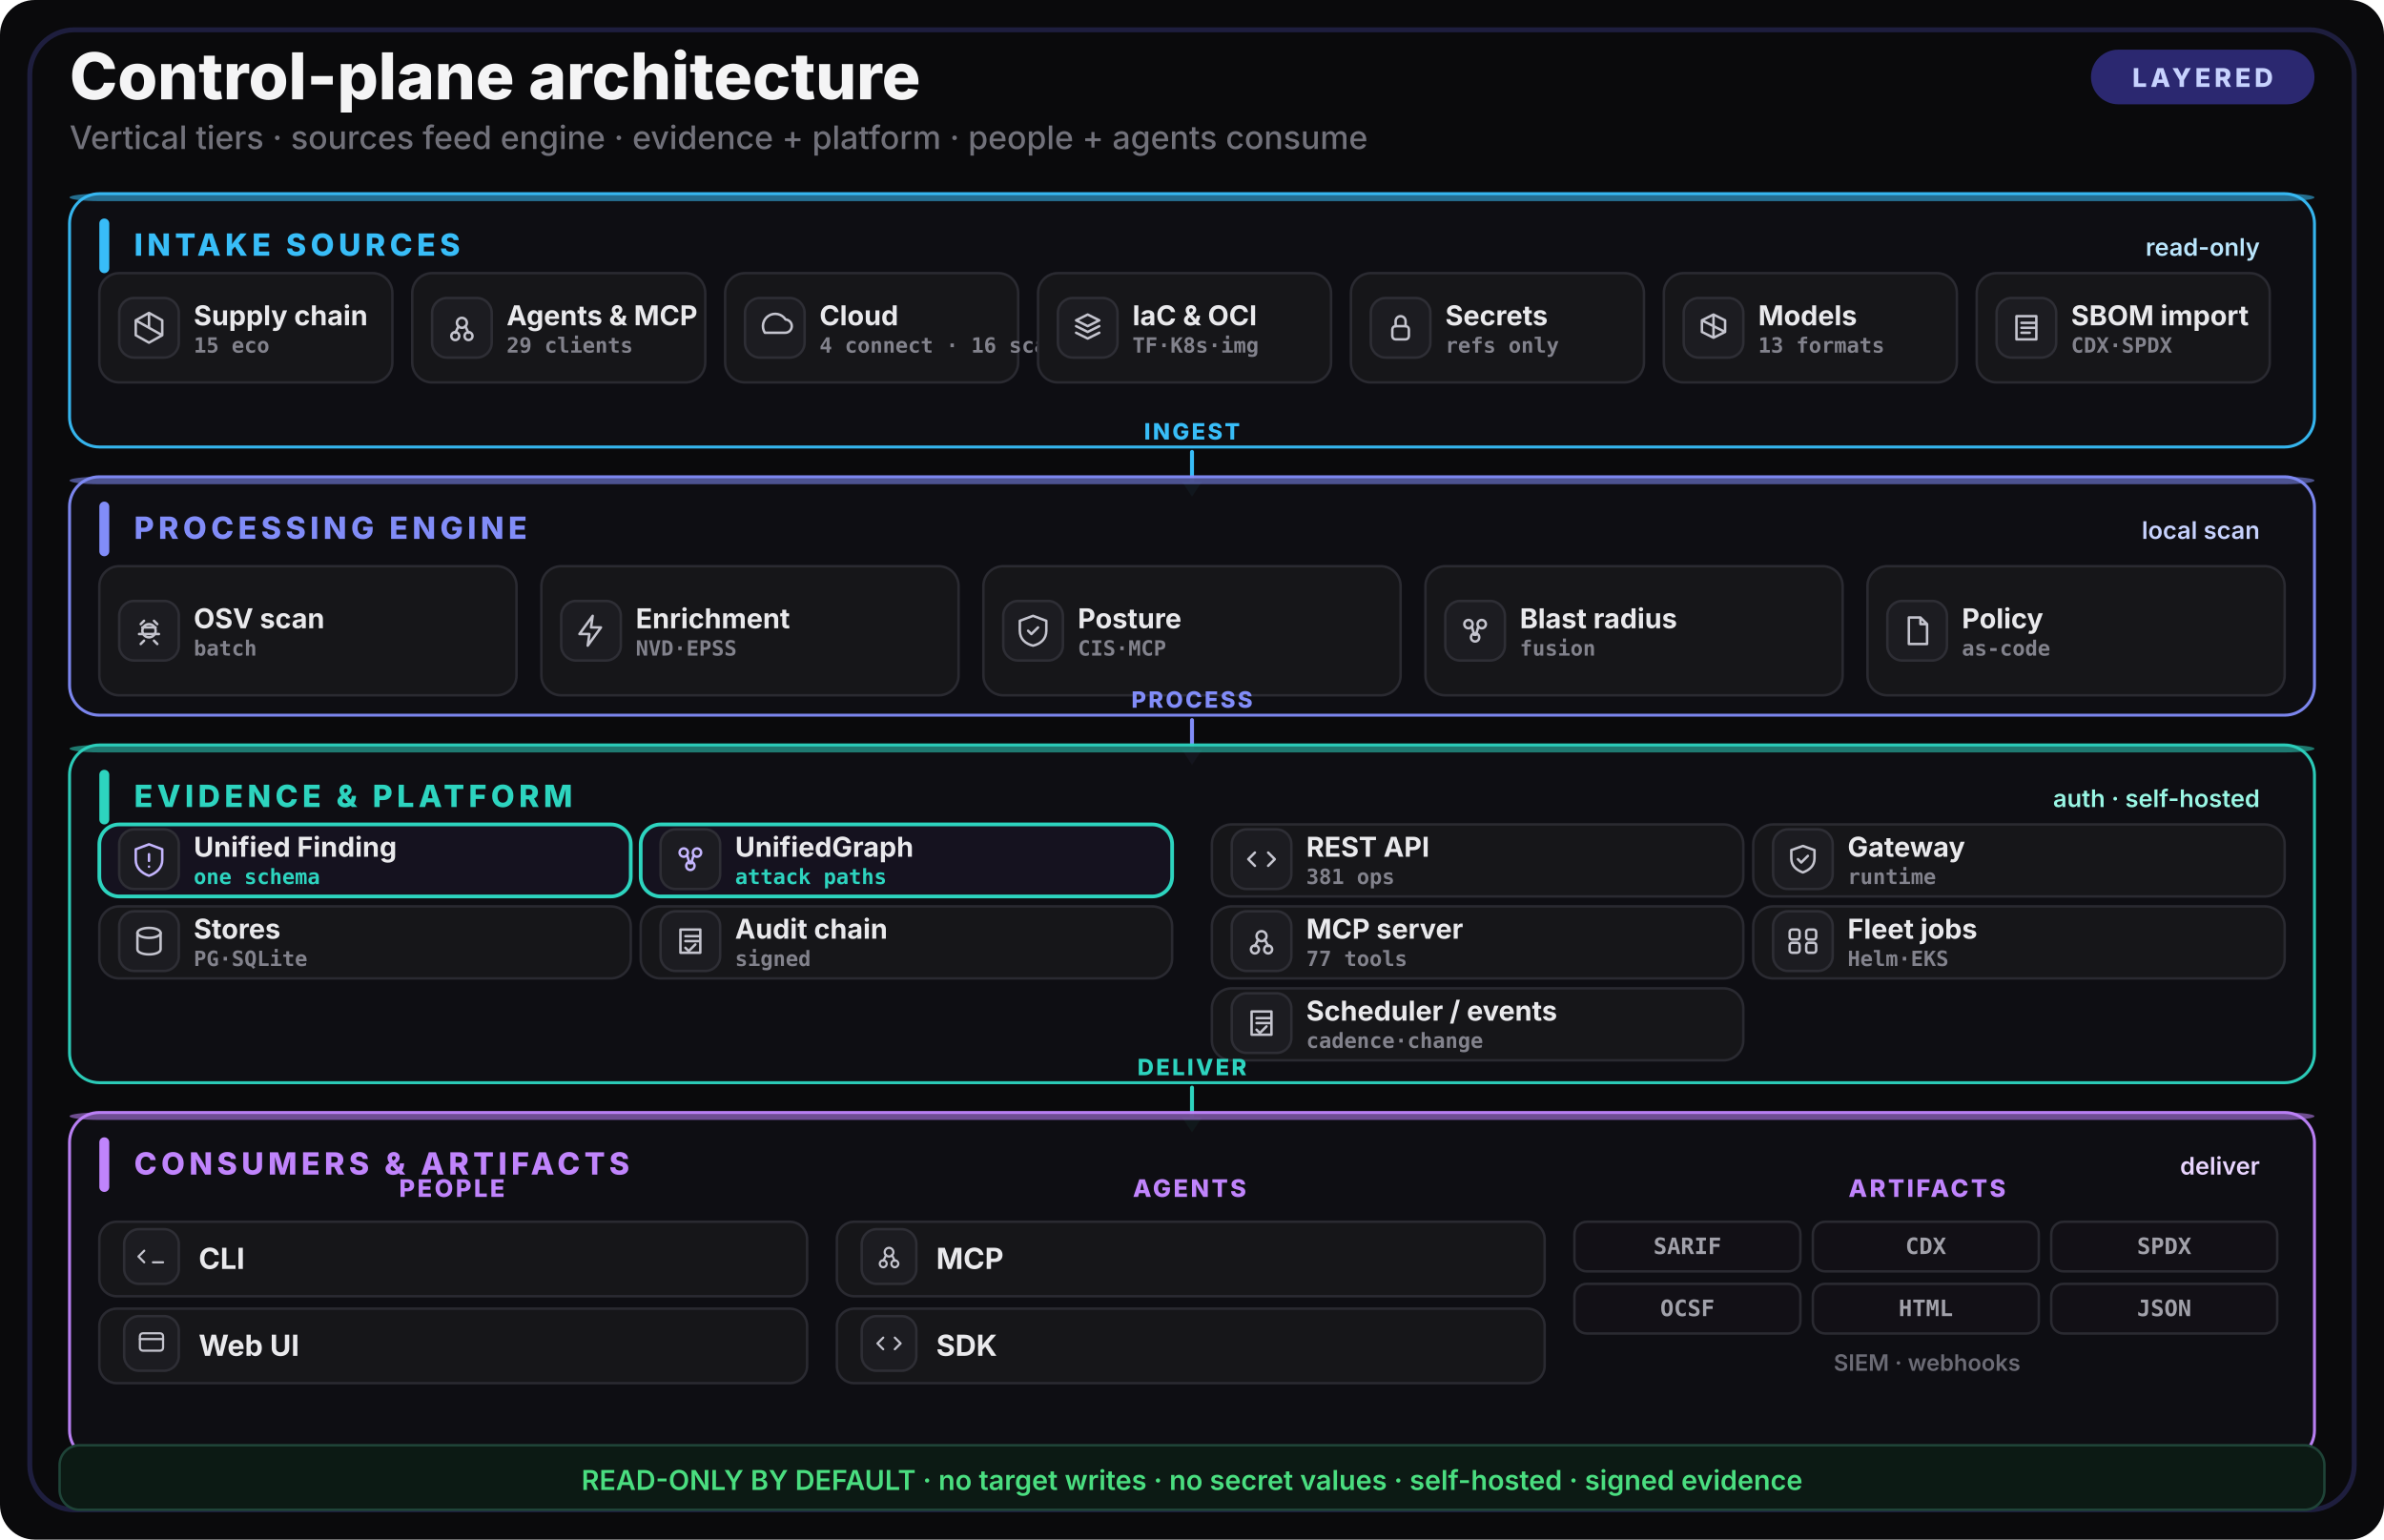
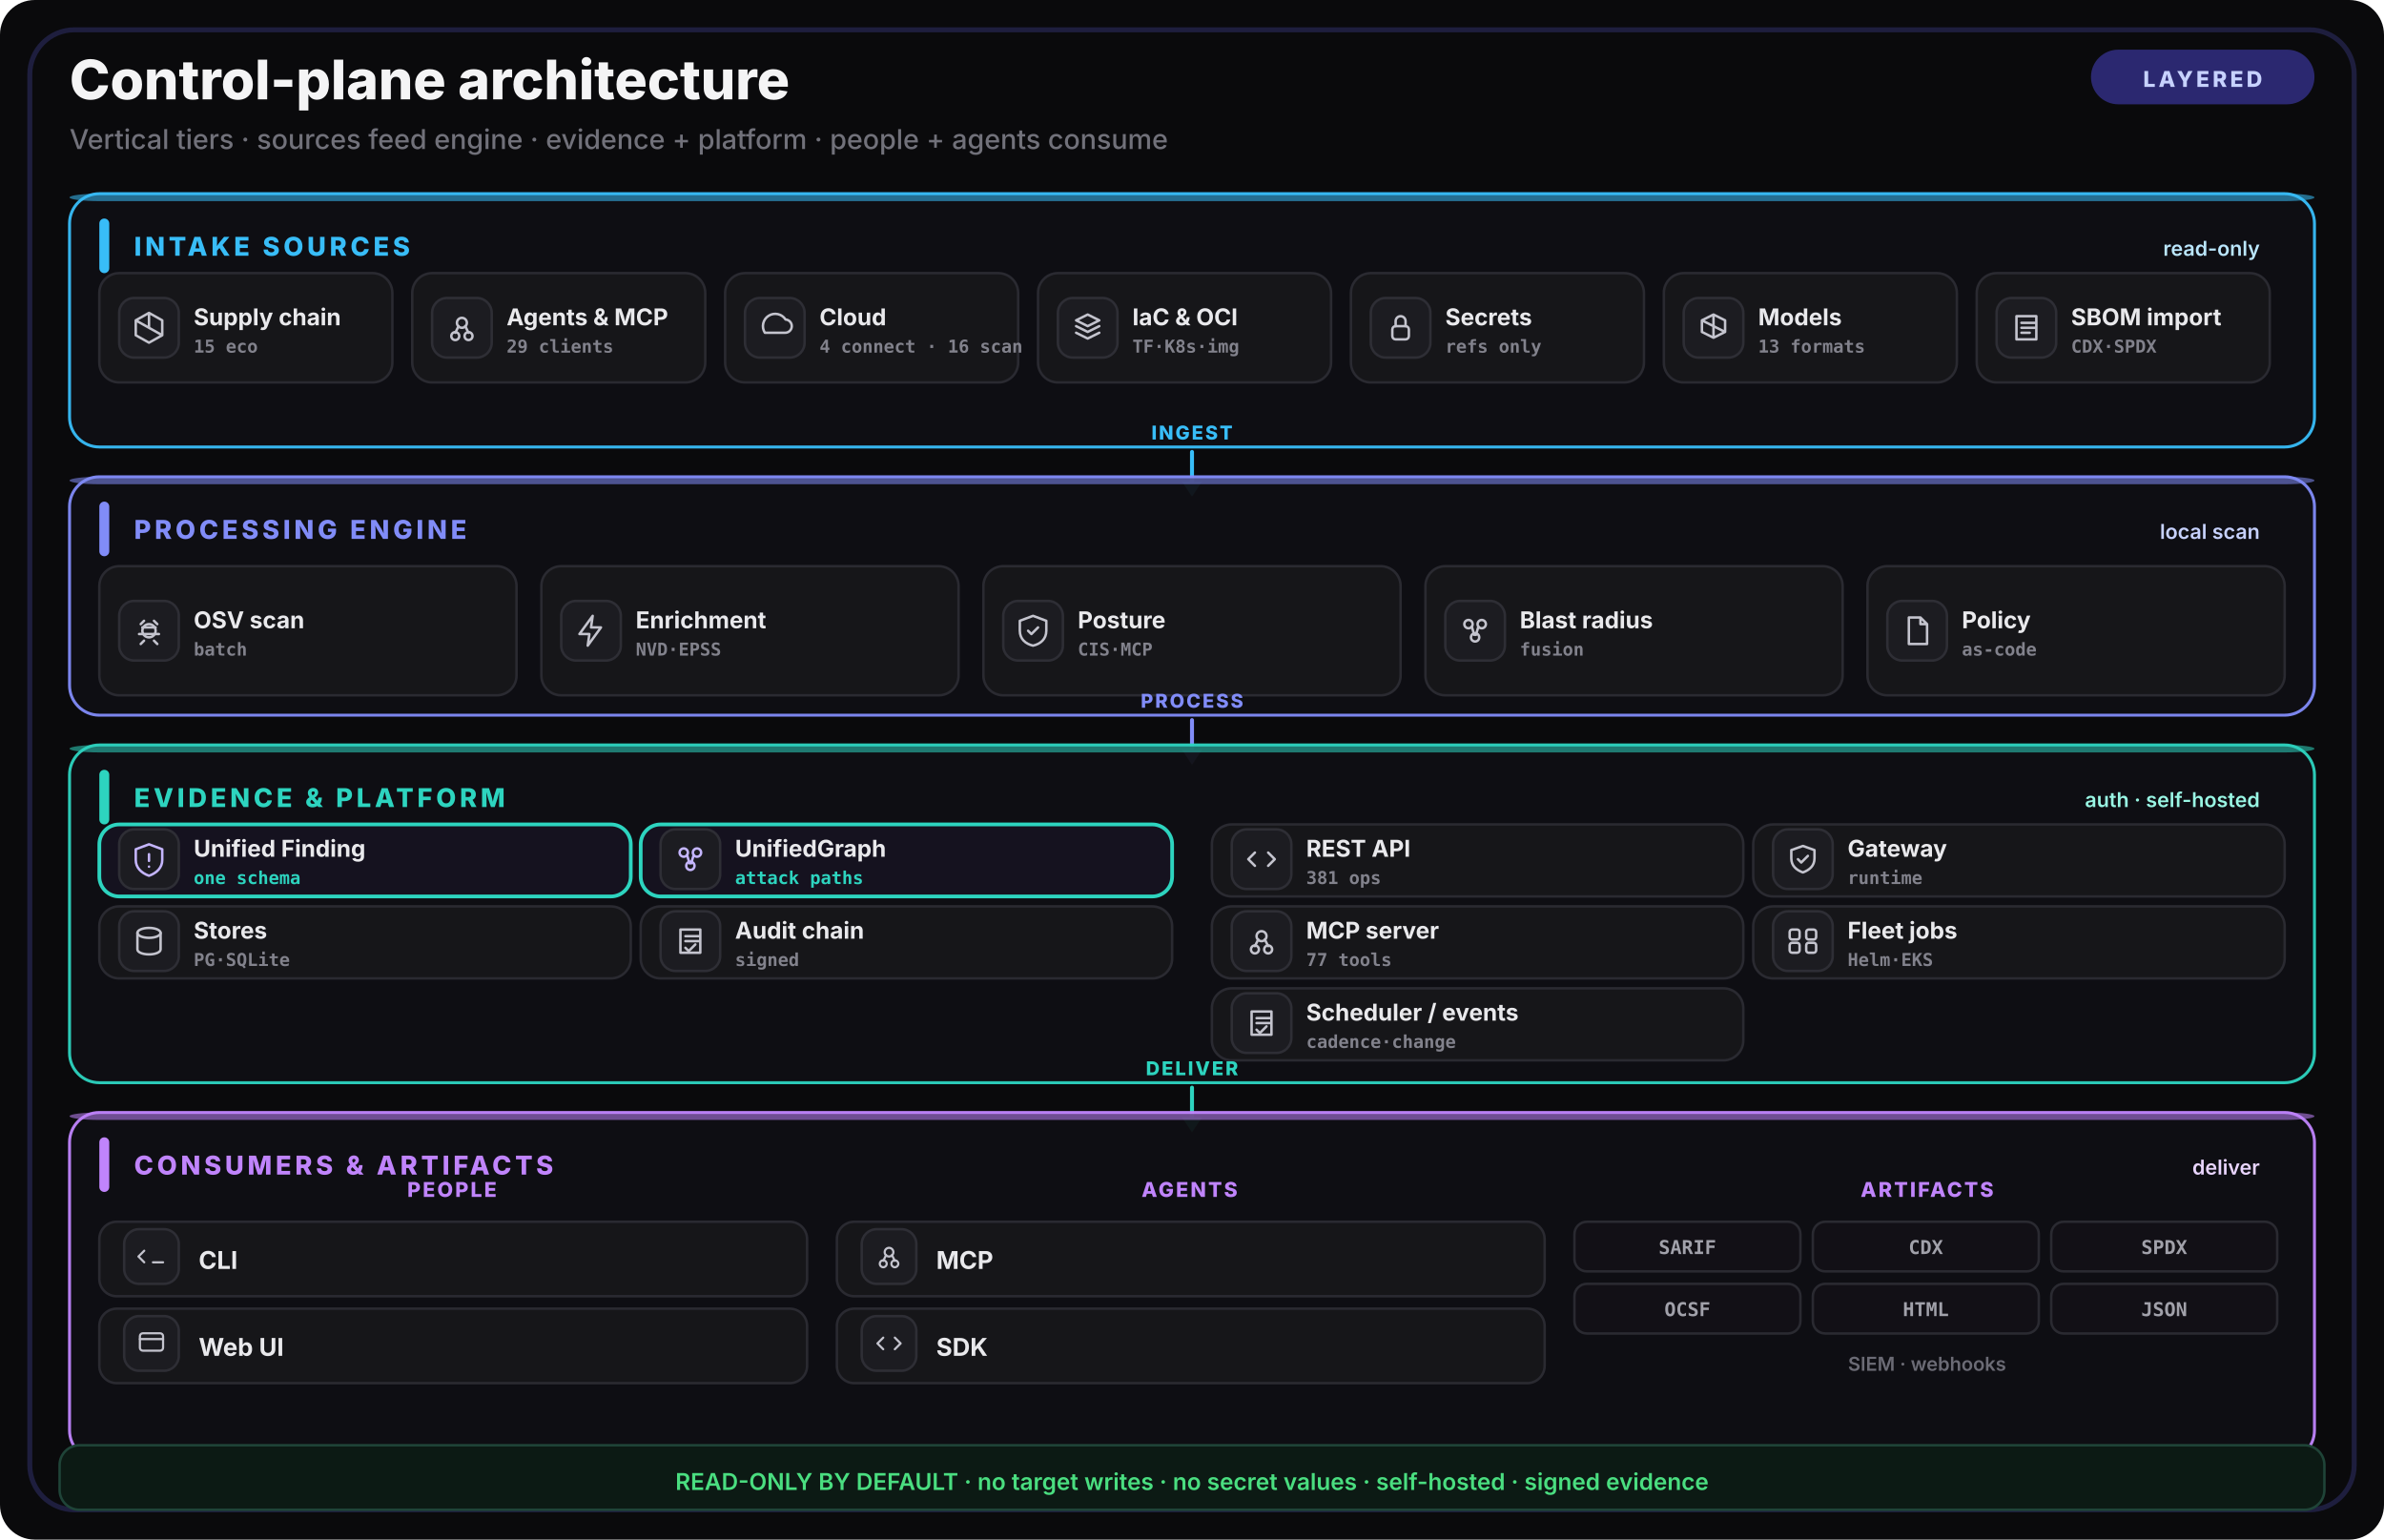
<svg xmlns="http://www.w3.org/2000/svg" width="960" height="620" viewBox="0 0 960 620" fill="none">
  <rect width="960" height="620" rx="14" fill="#0a0a0c" />
  <rect x="12" y="12" width="936" height="596" rx="18" fill="none" stroke="#6366f1" stroke-width="2" opacity="0.22" />
  <rect x="842" y="20" width="90" height="22" rx="11" fill="#312e81" opacity="0.85" />
-   <text x="887" y="35" text-anchor="middle" font-family="Inter,system-ui,sans-serif" font-size="10.4" font-weight="800" letter-spacing="0.14em" fill="#c7d2fe">LAYERED</text>
-   <text x="28" y="40" font-family="Inter,system-ui,sans-serif" font-size="26.0" font-weight="800" fill="#f4f4f5">Control-plane architecture</text>
-   <text x="28" y="60" font-family="Inter,system-ui,sans-serif" font-size="13.0" font-weight="500" fill="#71717a">Vertical tiers · sources feed engine · evidence + platform · people + agents consume</text>
+   <text x="887" y="35" text-anchor="middle" font-family="Inter,system-ui,sans-serif" font-size="8.8" font-weight="800" letter-spacing="0.14em" fill="#c7d2fe">LAYERED</text>
+   <text x="28" y="40" font-family="Inter,system-ui,sans-serif" font-size="22.0" font-weight="800" fill="#f4f4f5">Control-plane architecture</text>
+   <text x="28" y="60" font-family="Inter,system-ui,sans-serif" font-size="11.0" font-weight="500" fill="#71717a">Vertical tiers · sources feed engine · evidence + platform · people + agents consume</text>
  <rect x="28" y="78" width="904" height="102" rx="12" fill="#0f0f13" stroke="#38bdf8" stroke-width="1.2" opacity="0.95" />
  <rect x="28" y="78" width="904" height="3" rx="12" fill="#38bdf8" opacity="0.55" />
  <rect x="40" y="88" width="4" height="22" rx="2" fill="#38bdf8" />
-   <text x="54" y="103" font-family="Inter,system-ui,sans-serif" font-size="12.35" font-weight="800" letter-spacing="0.14em" fill="#38bdf8">INTAKE SOURCES</text>
-   <text x="910" y="103" text-anchor="end" font-family="Inter,system-ui,sans-serif" font-size="9.75" font-weight="600" fill="#bae6fd">read-only</text>
+   <text x="54" y="103" font-family="Inter,system-ui,sans-serif" font-size="10.45" font-weight="800" letter-spacing="0.14em" fill="#38bdf8">INTAKE SOURCES</text>
+   <text x="910" y="103" text-anchor="end" font-family="Inter,system-ui,sans-serif" font-size="8.25" font-weight="600" fill="#bae6fd">read-only</text>
  <rect x="40" y="110" width="118" height="44" rx="8" fill="#161619" stroke="#2a2a31" stroke-width="1" />
  <rect x="48" y="120" width="24" height="24" rx="6" fill="#1c1c21" stroke="#2e2e35" />
  <g transform="translate(52,124) scale(0.6666667)" fill="none" stroke="#c4c4ce" stroke-width="1.5" stroke-linecap="round" stroke-linejoin="round">
    <path d="M12 3l8 4.5v9L12 21l-8-4.5v-9z M12 3v9 M4 7.5l16 9" />
  </g>
-   <text x="78" y="131" font-family="Inter,system-ui,sans-serif" font-size="11.05" font-weight="700" fill="#e9e9ec">Supply chain</text>
-   <text x="78" y="142" font-family="ui-monospace,monospace" font-size="8.45" font-weight="600" fill="#82828c">15 eco</text>
+   <text x="78" y="131" font-family="Inter,system-ui,sans-serif" font-size="9.35" font-weight="700" fill="#e9e9ec">Supply chain</text>
+   <text x="78" y="142" font-family="ui-monospace,monospace" font-size="7.15" font-weight="600" fill="#82828c">15 eco</text>
  <rect x="166" y="110" width="118" height="44" rx="8" fill="#161619" stroke="#2a2a31" stroke-width="1" />
  <rect x="174" y="120" width="24" height="24" rx="6" fill="#1c1c21" stroke="#2e2e35" />
  <g transform="translate(178,124) scale(0.6666667)" fill="none" stroke="#c4c4ce" stroke-width="1.5" stroke-linecap="round" stroke-linejoin="round">
    <circle cx="12" cy="9" r="3" />
    <circle cx="8" cy="17" r="2.4" />
    <circle cx="16" cy="17" r="2.4" />
    <path d="M10 11l-2 4 M14 11l2 4" />
  </g>
-   <text x="204" y="131" font-family="Inter,system-ui,sans-serif" font-size="11.05" font-weight="700" fill="#e9e9ec">Agents &amp; MCP</text>
-   <text x="204" y="142" font-family="ui-monospace,monospace" font-size="8.45" font-weight="600" fill="#82828c">29 clients</text>
+   <text x="204" y="131" font-family="Inter,system-ui,sans-serif" font-size="9.35" font-weight="700" fill="#e9e9ec">Agents &amp; MCP</text>
+   <text x="204" y="142" font-family="ui-monospace,monospace" font-size="7.15" font-weight="600" fill="#82828c">29 clients</text>
  <rect x="292" y="110" width="118" height="44" rx="8" fill="#161619" stroke="#2a2a31" stroke-width="1" />
  <rect x="300" y="120" width="24" height="24" rx="6" fill="#1c1c21" stroke="#2e2e35" />
  <g transform="translate(304,124) scale(0.6666667)" fill="none" stroke="#c4c4ce" stroke-width="1.5" stroke-linecap="round" stroke-linejoin="round">
    <path d="M6 15h12a4 4 0 0 0 .5-8A6 6 0 0 0 6 15z" />
  </g>
-   <text x="330" y="131" font-family="Inter,system-ui,sans-serif" font-size="11.05" font-weight="700" fill="#e9e9ec">Cloud</text>
-   <text x="330" y="142" font-family="ui-monospace,monospace" font-size="8.45" font-weight="600" fill="#82828c">4 connect · 16 scan</text>
+   <text x="330" y="131" font-family="Inter,system-ui,sans-serif" font-size="9.35" font-weight="700" fill="#e9e9ec">Cloud</text>
+   <text x="330" y="142" font-family="ui-monospace,monospace" font-size="7.15" font-weight="600" fill="#82828c">4 connect · 16 scan</text>
  <rect x="418" y="110" width="118" height="44" rx="8" fill="#161619" stroke="#2a2a31" stroke-width="1" />
  <rect x="426" y="120" width="24" height="24" rx="6" fill="#1c1c21" stroke="#2e2e35" />
  <g transform="translate(430,124) scale(0.6666667)" fill="none" stroke="#c4c4ce" stroke-width="1.5" stroke-linecap="round" stroke-linejoin="round">
    <path d="M12 4l7 3.5-7 3.5-7-3.5z M5 11l7 3.5 7-3.5 M5 15l7 3.5 7-3.5" />
  </g>
-   <text x="456" y="131" font-family="Inter,system-ui,sans-serif" font-size="11.05" font-weight="700" fill="#e9e9ec">IaC &amp; OCI</text>
-   <text x="456" y="142" font-family="ui-monospace,monospace" font-size="8.45" font-weight="600" fill="#82828c">TF·K8s·img</text>
+   <text x="456" y="131" font-family="Inter,system-ui,sans-serif" font-size="9.35" font-weight="700" fill="#e9e9ec">IaC &amp; OCI</text>
+   <text x="456" y="142" font-family="ui-monospace,monospace" font-size="7.15" font-weight="600" fill="#82828c">TF·K8s·img</text>
  <rect x="544" y="110" width="118" height="44" rx="8" fill="#161619" stroke="#2a2a31" stroke-width="1" />
  <rect x="552" y="120" width="24" height="24" rx="6" fill="#1c1c21" stroke="#2e2e35" />
  <g transform="translate(556,124) scale(0.6666667)" fill="none" stroke="#c4c4ce" stroke-width="1.5" stroke-linecap="round" stroke-linejoin="round">
    <rect x="7" y="11" width="10" height="8" rx="2" />
    <path d="M9 11V8a3 3 0 0 1 6 0v3" />
  </g>
-   <text x="582" y="131" font-family="Inter,system-ui,sans-serif" font-size="11.05" font-weight="700" fill="#e9e9ec">Secrets</text>
-   <text x="582" y="142" font-family="ui-monospace,monospace" font-size="8.45" font-weight="600" fill="#82828c">refs only</text>
+   <text x="582" y="131" font-family="Inter,system-ui,sans-serif" font-size="9.35" font-weight="700" fill="#e9e9ec">Secrets</text>
+   <text x="582" y="142" font-family="ui-monospace,monospace" font-size="7.15" font-weight="600" fill="#82828c">refs only</text>
  <rect x="670" y="110" width="118" height="44" rx="8" fill="#161619" stroke="#2a2a31" stroke-width="1" />
  <rect x="678" y="120" width="24" height="24" rx="6" fill="#1c1c21" stroke="#2e2e35" />
  <g transform="translate(682,124) scale(0.6666667)" fill="none" stroke="#c4c4ce" stroke-width="1.5" stroke-linecap="round" stroke-linejoin="round">
    <path d="M12 4l7 3.5v7L12 18l-7-3.5v-7z M12 4v14 M5 7.5l14 7" />
  </g>
-   <text x="708" y="131" font-family="Inter,system-ui,sans-serif" font-size="11.05" font-weight="700" fill="#e9e9ec">Models</text>
-   <text x="708" y="142" font-family="ui-monospace,monospace" font-size="8.45" font-weight="600" fill="#82828c">13 formats</text>
+   <text x="708" y="131" font-family="Inter,system-ui,sans-serif" font-size="9.35" font-weight="700" fill="#e9e9ec">Models</text>
+   <text x="708" y="142" font-family="ui-monospace,monospace" font-size="7.15" font-weight="600" fill="#82828c">13 formats</text>
  <rect x="796" y="110" width="118" height="44" rx="8" fill="#161619" stroke="#2a2a31" stroke-width="1" />
  <rect x="804" y="120" width="24" height="24" rx="6" fill="#1c1c21" stroke="#2e2e35" />
  <g transform="translate(808,124) scale(0.6666667)" fill="none" stroke="#c4c4ce" stroke-width="1.5" stroke-linecap="round" stroke-linejoin="round">
    <path d="M6 5h12v14H6z M9 9h8 M9 12h8 M9 15h5" />
  </g>
-   <text x="834" y="131" font-family="Inter,system-ui,sans-serif" font-size="11.05" font-weight="700" fill="#e9e9ec">SBOM import</text>
-   <text x="834" y="142" font-family="ui-monospace,monospace" font-size="8.45" font-weight="600" fill="#82828c">CDX·SPDX</text>
+   <text x="834" y="131" font-family="Inter,system-ui,sans-serif" font-size="9.35" font-weight="700" fill="#e9e9ec">SBOM import</text>
+   <text x="834" y="142" font-family="ui-monospace,monospace" font-size="7.15" font-weight="600" fill="#82828c">CDX·SPDX</text>
  <line x1="480" y1="182" x2="480" y2="196" stroke="#38bdf8" stroke-width="1.6" stroke-linecap="round" />
  <polygon points="480,200 476,194 484,194" fill="#38bdf8" />
-   <text x="480" y="177" text-anchor="middle" font-family="Inter,system-ui,sans-serif" font-size="9.1" font-weight="800" letter-spacing="0.1em" fill="#38bdf8">INGEST</text>
+   <text x="480" y="177" text-anchor="middle" font-family="Inter,system-ui,sans-serif" font-size="7.7" font-weight="800" letter-spacing="0.1em" fill="#38bdf8">INGEST</text>
  <rect x="28" y="192" width="904" height="96" rx="12" fill="#0f0f13" stroke="#818cf8" stroke-width="1.2" opacity="0.95" />
  <rect x="28" y="192" width="904" height="3" rx="12" fill="#818cf8" opacity="0.55" />
  <rect x="40" y="202" width="4" height="22" rx="2" fill="#818cf8" />
-   <text x="54" y="217" font-family="Inter,system-ui,sans-serif" font-size="12.35" font-weight="800" letter-spacing="0.14em" fill="#818cf8">PROCESSING ENGINE</text>
-   <text x="910" y="217" text-anchor="end" font-family="Inter,system-ui,sans-serif" font-size="9.75" font-weight="600" fill="#c7d2fe">local scan</text>
+   <text x="54" y="217" font-family="Inter,system-ui,sans-serif" font-size="10.45" font-weight="800" letter-spacing="0.14em" fill="#818cf8">PROCESSING ENGINE</text>
+   <text x="910" y="217" text-anchor="end" font-family="Inter,system-ui,sans-serif" font-size="8.25" font-weight="600" fill="#c7d2fe">local scan</text>
  <rect x="40" y="228" width="168" height="52" rx="8" fill="#161619" stroke="#2a2a31" stroke-width="1" />
  <rect x="48" y="242" width="24" height="24" rx="6" fill="#1c1c21" stroke="#2e2e35" />
  <g transform="translate(52,246) scale(0.6666667)" fill="none" stroke="#c4c4ce" stroke-width="1.5" stroke-linecap="round" stroke-linejoin="round">
    <path d="M8 10h8M6 14h12M9 6l-2 2M15 6l2 2M9 18l-2 2M15 18l2 2" />
    <circle cx="12" cy="12" r="4" />
  </g>
-   <text x="78" y="253" font-family="Inter,system-ui,sans-serif" font-size="11.05" font-weight="700" fill="#e9e9ec">OSV scan</text>
-   <text x="78" y="264" font-family="ui-monospace,monospace" font-size="8.45" font-weight="600" fill="#82828c">batch</text>
+   <text x="78" y="253" font-family="Inter,system-ui,sans-serif" font-size="9.35" font-weight="700" fill="#e9e9ec">OSV scan</text>
+   <text x="78" y="264" font-family="ui-monospace,monospace" font-size="7.15" font-weight="600" fill="#82828c">batch</text>
  <rect x="218" y="228" width="168" height="52" rx="8" fill="#161619" stroke="#2a2a31" stroke-width="1" />
  <rect x="226" y="242" width="24" height="24" rx="6" fill="#1c1c21" stroke="#2e2e35" />
  <g transform="translate(230,246) scale(0.6666667)" fill="none" stroke="#c4c4ce" stroke-width="1.5" stroke-linecap="round" stroke-linejoin="round">
    <path d="M13 3L5 14h6l-1 7 8-11h-6z" />
  </g>
-   <text x="256" y="253" font-family="Inter,system-ui,sans-serif" font-size="11.05" font-weight="700" fill="#e9e9ec">Enrichment</text>
-   <text x="256" y="264" font-family="ui-monospace,monospace" font-size="8.45" font-weight="600" fill="#82828c">NVD·EPSS</text>
+   <text x="256" y="253" font-family="Inter,system-ui,sans-serif" font-size="9.35" font-weight="700" fill="#e9e9ec">Enrichment</text>
+   <text x="256" y="264" font-family="ui-monospace,monospace" font-size="7.15" font-weight="600" fill="#82828c">NVD·EPSS</text>
  <rect x="396" y="228" width="168" height="52" rx="8" fill="#161619" stroke="#2a2a31" stroke-width="1" />
  <rect x="404" y="242" width="24" height="24" rx="6" fill="#1c1c21" stroke="#2e2e35" />
  <g transform="translate(408,246) scale(0.6666667)" fill="none" stroke="#c4c4ce" stroke-width="1.5" stroke-linecap="round" stroke-linejoin="round">
    <path d="M12 3l8 3v6c0 5-3.5 8-8 9-4.5-1-8-4-8-9V6z" />
    <path d="M9 12l2 2 4-4" />
  </g>
-   <text x="434" y="253" font-family="Inter,system-ui,sans-serif" font-size="11.05" font-weight="700" fill="#e9e9ec">Posture</text>
-   <text x="434" y="264" font-family="ui-monospace,monospace" font-size="8.45" font-weight="600" fill="#82828c">CIS·MCP</text>
+   <text x="434" y="253" font-family="Inter,system-ui,sans-serif" font-size="9.35" font-weight="700" fill="#e9e9ec">Posture</text>
+   <text x="434" y="264" font-family="ui-monospace,monospace" font-size="7.15" font-weight="600" fill="#82828c">CIS·MCP</text>
  <rect x="574" y="228" width="168" height="52" rx="8" fill="#161619" stroke="#2a2a31" stroke-width="1" />
  <rect x="582" y="242" width="24" height="24" rx="6" fill="#1c1c21" stroke="#2e2e35" />
  <g transform="translate(586,246) scale(0.6666667)" fill="none" stroke="#c4c4ce" stroke-width="1.5" stroke-linecap="round" stroke-linejoin="round">
    <circle cx="8" cy="8" r="2.5" />
    <circle cx="16" cy="8" r="2.5" />
    <circle cx="12" cy="16" r="2.5" />
    <path d="M10 9.5l1.5 5 M14 9.5l-1.5 5" />
  </g>
-   <text x="612" y="253" font-family="Inter,system-ui,sans-serif" font-size="11.05" font-weight="700" fill="#e9e9ec">Blast radius</text>
-   <text x="612" y="264" font-family="ui-monospace,monospace" font-size="8.45" font-weight="600" fill="#82828c">fusion</text>
+   <text x="612" y="253" font-family="Inter,system-ui,sans-serif" font-size="9.35" font-weight="700" fill="#e9e9ec">Blast radius</text>
+   <text x="612" y="264" font-family="ui-monospace,monospace" font-size="7.15" font-weight="600" fill="#82828c">fusion</text>
  <rect x="752" y="228" width="168" height="52" rx="8" fill="#161619" stroke="#2a2a31" stroke-width="1" />
  <rect x="760" y="242" width="24" height="24" rx="6" fill="#1c1c21" stroke="#2e2e35" />
  <g transform="translate(764,246) scale(0.6666667)" fill="none" stroke="#c4c4ce" stroke-width="1.5" stroke-linecap="round" stroke-linejoin="round">
    <path d="M7 4h7l4 4v12H7z M14 4v4h4" />
  </g>
-   <text x="790" y="253" font-family="Inter,system-ui,sans-serif" font-size="11.05" font-weight="700" fill="#e9e9ec">Policy</text>
-   <text x="790" y="264" font-family="ui-monospace,monospace" font-size="8.45" font-weight="600" fill="#82828c">as-code</text>
+   <text x="790" y="253" font-family="Inter,system-ui,sans-serif" font-size="9.35" font-weight="700" fill="#e9e9ec">Policy</text>
+   <text x="790" y="264" font-family="ui-monospace,monospace" font-size="7.15" font-weight="600" fill="#82828c">as-code</text>
  <line x1="480" y1="290" x2="480" y2="304" stroke="#818cf8" stroke-width="1.6" stroke-linecap="round" />
  <polygon points="480,308 476,302 484,302" fill="#818cf8" />
-   <text x="480" y="285" text-anchor="middle" font-family="Inter,system-ui,sans-serif" font-size="9.1" font-weight="800" letter-spacing="0.1em" fill="#818cf8">PROCESS</text>
+   <text x="480" y="285" text-anchor="middle" font-family="Inter,system-ui,sans-serif" font-size="7.7" font-weight="800" letter-spacing="0.1em" fill="#818cf8">PROCESS</text>
  <rect x="28" y="300" width="904" height="136" rx="12" fill="#0f0f13" stroke="#2dd4bf" stroke-width="1.2" opacity="0.95" />
  <rect x="28" y="300" width="904" height="3" rx="12" fill="#2dd4bf" opacity="0.55" />
  <rect x="40" y="310" width="4" height="22" rx="2" fill="#2dd4bf" />
-   <text x="54" y="325" font-family="Inter,system-ui,sans-serif" font-size="12.35" font-weight="800" letter-spacing="0.14em" fill="#2dd4bf">EVIDENCE &amp; PLATFORM</text>
-   <text x="910" y="325" text-anchor="end" font-family="Inter,system-ui,sans-serif" font-size="9.75" font-weight="600" fill="#99f6e4">auth · self-hosted</text>
+   <text x="54" y="325" font-family="Inter,system-ui,sans-serif" font-size="10.45" font-weight="800" letter-spacing="0.14em" fill="#2dd4bf">EVIDENCE &amp; PLATFORM</text>
+   <text x="910" y="325" text-anchor="end" font-family="Inter,system-ui,sans-serif" font-size="8.25" font-weight="600" fill="#99f6e4">auth · self-hosted</text>
  <rect x="40" y="332" width="214" height="29" rx="8" fill="#15121f" stroke="#2dd4bf" stroke-width="1.5" />
  <rect x="48" y="334" width="24" height="24" rx="6" fill="#1c1c21" stroke="#2e2e35" />
  <g transform="translate(52,338) scale(0.6666667)" fill="none" stroke="#c4b5fd" stroke-width="1.5" stroke-linecap="round" stroke-linejoin="round">
    <path d="M12 3l8 3v6.5c0 4.5-3.2 7.8-8 9.5-4.8-1.7-8-5-8-9.5V6z" />
    <path d="M12 9v4" />
    <path d="M12 16.5h.01" />
  </g>
-   <text x="78" y="345" font-family="Inter,system-ui,sans-serif" font-size="11.05" font-weight="700" fill="#e9e9ec">Unified Finding</text>
-   <text x="78" y="356" font-family="ui-monospace,monospace" font-size="8.45" font-weight="600" fill="#2dd4bf">one schema</text>
+   <text x="78" y="345" font-family="Inter,system-ui,sans-serif" font-size="9.35" font-weight="700" fill="#e9e9ec">Unified Finding</text>
+   <text x="78" y="356" font-family="ui-monospace,monospace" font-size="7.15" font-weight="600" fill="#2dd4bf">one schema</text>
  <rect x="258" y="332" width="214" height="29" rx="8" fill="#15121f" stroke="#2dd4bf" stroke-width="1.5" />
  <rect x="266" y="334" width="24" height="24" rx="6" fill="#1c1c21" stroke="#2e2e35" />
  <g transform="translate(270,338) scale(0.6666667)" fill="none" stroke="#c4b5fd" stroke-width="1.5" stroke-linecap="round" stroke-linejoin="round">
    <circle cx="8" cy="8" r="2.5" />
    <circle cx="16" cy="8" r="2.5" />
    <circle cx="12" cy="16" r="2.5" />
    <path d="M10 9.5l1.5 5 M14 9.5l-1.5 5" />
  </g>
-   <text x="296" y="345" font-family="Inter,system-ui,sans-serif" font-size="11.05" font-weight="700" fill="#e9e9ec">UnifiedGraph</text>
-   <text x="296" y="356" font-family="ui-monospace,monospace" font-size="8.45" font-weight="600" fill="#2dd4bf">attack paths</text>
+   <text x="296" y="345" font-family="Inter,system-ui,sans-serif" font-size="9.35" font-weight="700" fill="#e9e9ec">UnifiedGraph</text>
+   <text x="296" y="356" font-family="ui-monospace,monospace" font-size="7.15" font-weight="600" fill="#2dd4bf">attack paths</text>
  <rect x="40" y="365" width="214" height="29" rx="8" fill="#161619" stroke="#2a2a31" stroke-width="1" />
  <rect x="48" y="367" width="24" height="24" rx="6" fill="#1c1c21" stroke="#2e2e35" />
  <g transform="translate(52,371) scale(0.6666667)" fill="none" stroke="#c4c4ce" stroke-width="1.5" stroke-linecap="round" stroke-linejoin="round">
    <ellipse cx="12" cy="7" rx="7" ry="3" />
    <path d="M5 7v10c0 1.7 3.1 3 7 3s7-1.3 7-3V7" />
  </g>
-   <text x="78" y="378" font-family="Inter,system-ui,sans-serif" font-size="11.05" font-weight="700" fill="#e9e9ec">Stores</text>
-   <text x="78" y="389" font-family="ui-monospace,monospace" font-size="8.45" font-weight="600" fill="#82828c">PG·SQLite</text>
+   <text x="78" y="378" font-family="Inter,system-ui,sans-serif" font-size="9.35" font-weight="700" fill="#e9e9ec">Stores</text>
+   <text x="78" y="389" font-family="ui-monospace,monospace" font-size="7.15" font-weight="600" fill="#82828c">PG·SQLite</text>
  <rect x="258" y="365" width="214" height="29" rx="8" fill="#161619" stroke="#2a2a31" stroke-width="1" />
  <rect x="266" y="367" width="24" height="24" rx="6" fill="#1c1c21" stroke="#2e2e35" />
  <g transform="translate(270,371) scale(0.6666667)" fill="none" stroke="#c4c4ce" stroke-width="1.5" stroke-linecap="round" stroke-linejoin="round">
    <path d="M6 5h12v14H6z M9 9h8 M9 12h8" />
    <path d="M9 16l2 2 4-4" />
  </g>
-   <text x="296" y="378" font-family="Inter,system-ui,sans-serif" font-size="11.05" font-weight="700" fill="#e9e9ec">Audit chain</text>
-   <text x="296" y="389" font-family="ui-monospace,monospace" font-size="8.45" font-weight="600" fill="#82828c">signed</text>
+   <text x="296" y="378" font-family="Inter,system-ui,sans-serif" font-size="9.35" font-weight="700" fill="#e9e9ec">Audit chain</text>
+   <text x="296" y="389" font-family="ui-monospace,monospace" font-size="7.15" font-weight="600" fill="#82828c">signed</text>
  <rect x="488" y="332" width="214" height="29" rx="8" fill="#161619" stroke="#2a2a31" stroke-width="1" />
  <rect x="496" y="334" width="24" height="24" rx="6" fill="#1c1c21" stroke="#2e2e35" />
  <g transform="translate(500,338) scale(0.6666667)" fill="none" stroke="#c4c4ce" stroke-width="1.5" stroke-linecap="round" stroke-linejoin="round">
    <path d="M8 8l-4 4 4 4M16 8l4 4-4 4" />
  </g>
-   <text x="526" y="345" font-family="Inter,system-ui,sans-serif" font-size="11.05" font-weight="700" fill="#e9e9ec">REST API</text>
-   <text x="526" y="356" font-family="ui-monospace,monospace" font-size="8.45" font-weight="600" fill="#82828c">381 ops</text>
+   <text x="526" y="345" font-family="Inter,system-ui,sans-serif" font-size="9.35" font-weight="700" fill="#e9e9ec">REST API</text>
+   <text x="526" y="356" font-family="ui-monospace,monospace" font-size="7.15" font-weight="600" fill="#82828c">381 ops</text>
  <rect x="706" y="332" width="214" height="29" rx="8" fill="#161619" stroke="#2a2a31" stroke-width="1" />
  <rect x="714" y="334" width="24" height="24" rx="6" fill="#1c1c21" stroke="#2e2e35" />
  <g transform="translate(718,338) scale(0.6666667)" fill="none" stroke="#c4c4ce" stroke-width="1.5" stroke-linecap="round" stroke-linejoin="round">
    <path d="M12 4l7 2.5v5c0 4.5-3 7-7 8.5-4-1.5-7-4-7-8.5v-5z" />
    <path d="M9 12l2 2 4-4" />
  </g>
-   <text x="744" y="345" font-family="Inter,system-ui,sans-serif" font-size="11.05" font-weight="700" fill="#e9e9ec">Gateway</text>
-   <text x="744" y="356" font-family="ui-monospace,monospace" font-size="8.45" font-weight="600" fill="#82828c">runtime</text>
+   <text x="744" y="345" font-family="Inter,system-ui,sans-serif" font-size="9.35" font-weight="700" fill="#e9e9ec">Gateway</text>
+   <text x="744" y="356" font-family="ui-monospace,monospace" font-size="7.15" font-weight="600" fill="#82828c">runtime</text>
  <rect x="488" y="365" width="214" height="29" rx="8" fill="#161619" stroke="#2a2a31" stroke-width="1" />
  <rect x="496" y="367" width="24" height="24" rx="6" fill="#1c1c21" stroke="#2e2e35" />
  <g transform="translate(500,371) scale(0.6666667)" fill="none" stroke="#c4c4ce" stroke-width="1.5" stroke-linecap="round" stroke-linejoin="round">
    <circle cx="12" cy="9" r="3" />
    <circle cx="8" cy="17" r="2.4" />
    <circle cx="16" cy="17" r="2.4" />
    <path d="M10 11l-2 4 M14 11l2 4" />
  </g>
-   <text x="526" y="378" font-family="Inter,system-ui,sans-serif" font-size="11.05" font-weight="700" fill="#e9e9ec">MCP server</text>
-   <text x="526" y="389" font-family="ui-monospace,monospace" font-size="8.45" font-weight="600" fill="#82828c">77 tools</text>
+   <text x="526" y="378" font-family="Inter,system-ui,sans-serif" font-size="9.35" font-weight="700" fill="#e9e9ec">MCP server</text>
+   <text x="526" y="389" font-family="ui-monospace,monospace" font-size="7.15" font-weight="600" fill="#82828c">77 tools</text>
  <rect x="706" y="365" width="214" height="29" rx="8" fill="#161619" stroke="#2a2a31" stroke-width="1" />
  <rect x="714" y="367" width="24" height="24" rx="6" fill="#1c1c21" stroke="#2e2e35" />
  <g transform="translate(718,371) scale(0.6666667)" fill="none" stroke="#c4c4ce" stroke-width="1.5" stroke-linecap="round" stroke-linejoin="round">
    <rect x="4" y="5" width="6" height="6" rx="1.5" />
    <rect x="14" y="5" width="6" height="6" rx="1.5" />
    <rect x="4" y="13" width="6" height="6" rx="1.5" />
    <rect x="14" y="13" width="6" height="6" rx="1.5" />
  </g>
-   <text x="744" y="378" font-family="Inter,system-ui,sans-serif" font-size="11.05" font-weight="700" fill="#e9e9ec">Fleet jobs</text>
-   <text x="744" y="389" font-family="ui-monospace,monospace" font-size="8.45" font-weight="600" fill="#82828c">Helm·EKS</text>
+   <text x="744" y="378" font-family="Inter,system-ui,sans-serif" font-size="9.35" font-weight="700" fill="#e9e9ec">Fleet jobs</text>
+   <text x="744" y="389" font-family="ui-monospace,monospace" font-size="7.15" font-weight="600" fill="#82828c">Helm·EKS</text>
  <rect x="488" y="398" width="214" height="29" rx="8" fill="#161619" stroke="#2a2a31" stroke-width="1" />
  <rect x="496" y="400" width="24" height="24" rx="6" fill="#1c1c21" stroke="#2e2e35" />
  <g transform="translate(500,404) scale(0.6666667)" fill="none" stroke="#c4c4ce" stroke-width="1.5" stroke-linecap="round" stroke-linejoin="round">
    <path d="M6 5h12v14H6z M9 9h8 M9 12h8" />
    <path d="M9 16l2 2 4-4" />
  </g>
-   <text x="526" y="411" font-family="Inter,system-ui,sans-serif" font-size="11.05" font-weight="700" fill="#e9e9ec">Scheduler / events</text>
-   <text x="526" y="422" font-family="ui-monospace,monospace" font-size="8.45" font-weight="600" fill="#82828c">cadence·change</text>
+   <text x="526" y="411" font-family="Inter,system-ui,sans-serif" font-size="9.35" font-weight="700" fill="#e9e9ec">Scheduler / events</text>
+   <text x="526" y="422" font-family="ui-monospace,monospace" font-size="7.15" font-weight="600" fill="#82828c">cadence·change</text>
  <line x1="480" y1="438" x2="480" y2="452" stroke="#2dd4bf" stroke-width="1.6" stroke-linecap="round" />
  <polygon points="480,456 476,450 484,450" fill="#2dd4bf" />
-   <text x="480" y="433" text-anchor="middle" font-family="Inter,system-ui,sans-serif" font-size="9.1" font-weight="800" letter-spacing="0.1em" fill="#2dd4bf">DELIVER</text>
+   <text x="480" y="433" text-anchor="middle" font-family="Inter,system-ui,sans-serif" font-size="7.7" font-weight="800" letter-spacing="0.1em" fill="#2dd4bf">DELIVER</text>
  <rect x="28" y="448" width="904" height="140" rx="12" fill="#0f0f13" stroke="#c084fc" stroke-width="1.2" opacity="0.95" />
  <rect x="28" y="448" width="904" height="3" rx="12" fill="#c084fc" opacity="0.55" />
  <rect x="40" y="458" width="4" height="22" rx="2" fill="#c084fc" />
-   <text x="54" y="473" font-family="Inter,system-ui,sans-serif" font-size="12.35" font-weight="800" letter-spacing="0.14em" fill="#c084fc">CONSUMERS &amp; ARTIFACTS</text>
-   <text x="910" y="473" text-anchor="end" font-family="Inter,system-ui,sans-serif" font-size="9.75" font-weight="600" fill="#e9d5ff">deliver</text>
-   <text x="182" y="482" text-anchor="middle" font-family="Inter,system-ui,sans-serif" font-size="9.75" font-weight="800" letter-spacing="0.1em" fill="#c084fc">PEOPLE</text>
+   <text x="54" y="473" font-family="Inter,system-ui,sans-serif" font-size="10.45" font-weight="800" letter-spacing="0.14em" fill="#c084fc">CONSUMERS &amp; ARTIFACTS</text>
+   <text x="910" y="473" text-anchor="end" font-family="Inter,system-ui,sans-serif" font-size="8.25" font-weight="600" fill="#e9d5ff">deliver</text>
+   <text x="182" y="482" text-anchor="middle" font-family="Inter,system-ui,sans-serif" font-size="8.25" font-weight="800" letter-spacing="0.1em" fill="#c084fc">PEOPLE</text>
  <rect x="40" y="492" width="285" height="30" rx="7" fill="#161619" stroke="#2a2a31" />
  <rect x="50" y="495" width="22" height="22" rx="6" fill="#1c1c21" stroke="#2e2e35" />
  <g transform="translate(54,499) scale(0.5833333)" fill="none" stroke="#c4c4ce" stroke-width="1.5" stroke-linecap="round" stroke-linejoin="round">
    <path d="M7 8l-4 4 4 4 M13 16h7" />
  </g>
-   <text x="80" y="511" font-family="Inter,system-ui,sans-serif" font-size="11.7" font-weight="700" fill="#e9e9ec">CLI</text>
+   <text x="80" y="511" font-family="Inter,system-ui,sans-serif" font-size="9.9" font-weight="700" fill="#e9e9ec">CLI</text>
  <rect x="40" y="527" width="285" height="30" rx="7" fill="#161619" stroke="#2a2a31" />
  <rect x="50" y="530" width="22" height="22" rx="6" fill="#1c1c21" stroke="#2e2e35" />
  <g transform="translate(54,534) scale(0.5833333)" fill="none" stroke="#c4c4ce" stroke-width="1.5" stroke-linecap="round" stroke-linejoin="round">
    <rect x="4" y="5" width="16" height="12" rx="2" />
    <path d="M4 9h16" />
  </g>
-   <text x="80" y="546" font-family="Inter,system-ui,sans-serif" font-size="11.7" font-weight="700" fill="#e9e9ec">Web UI</text>
-   <text x="479" y="482" text-anchor="middle" font-family="Inter,system-ui,sans-serif" font-size="9.75" font-weight="800" letter-spacing="0.1em" fill="#c084fc">AGENTS</text>
+   <text x="80" y="546" font-family="Inter,system-ui,sans-serif" font-size="9.9" font-weight="700" fill="#e9e9ec">Web UI</text>
+   <text x="479" y="482" text-anchor="middle" font-family="Inter,system-ui,sans-serif" font-size="8.25" font-weight="800" letter-spacing="0.1em" fill="#c084fc">AGENTS</text>
  <rect x="337" y="492" width="285" height="30" rx="7" fill="#161619" stroke="#2a2a31" />
  <rect x="347" y="495" width="22" height="22" rx="6" fill="#1c1c21" stroke="#2e2e35" />
  <g transform="translate(351,499) scale(0.5833333)" fill="none" stroke="#c4c4ce" stroke-width="1.5" stroke-linecap="round" stroke-linejoin="round">
    <circle cx="12" cy="9" r="3" />
    <circle cx="8" cy="17" r="2.4" />
    <circle cx="16" cy="17" r="2.4" />
    <path d="M10 11l-2 4 M14 11l2 4" />
  </g>
-   <text x="377" y="511" font-family="Inter,system-ui,sans-serif" font-size="11.7" font-weight="700" fill="#e9e9ec">MCP</text>
+   <text x="377" y="511" font-family="Inter,system-ui,sans-serif" font-size="9.9" font-weight="700" fill="#e9e9ec">MCP</text>
  <rect x="337" y="527" width="285" height="30" rx="7" fill="#161619" stroke="#2a2a31" />
  <rect x="347" y="530" width="22" height="22" rx="6" fill="#1c1c21" stroke="#2e2e35" />
  <g transform="translate(351,534) scale(0.5833333)" fill="none" stroke="#c4c4ce" stroke-width="1.5" stroke-linecap="round" stroke-linejoin="round">
    <path d="M8 8l-4 4 4 4M16 8l4 4-4 4" />
  </g>
-   <text x="377" y="546" font-family="Inter,system-ui,sans-serif" font-size="11.7" font-weight="700" fill="#e9e9ec">SDK</text>
-   <text x="776" y="482" text-anchor="middle" font-family="Inter,system-ui,sans-serif" font-size="9.75" font-weight="800" letter-spacing="0.1em" fill="#c084fc">ARTIFACTS</text>
+   <text x="377" y="546" font-family="Inter,system-ui,sans-serif" font-size="9.9" font-weight="700" fill="#e9e9ec">SDK</text>
+   <text x="776" y="482" text-anchor="middle" font-family="Inter,system-ui,sans-serif" font-size="8.25" font-weight="800" letter-spacing="0.1em" fill="#c084fc">ARTIFACTS</text>
  <rect x="634" y="492" width="91" height="20" rx="5" fill="#121016" stroke="#2a2a31" />
-   <text x="679.5" y="505" text-anchor="middle" font-family="ui-monospace,monospace" font-size="9.1" font-weight="700" fill="#a1a1aa">SARIF</text>
+   <text x="679.5" y="505" text-anchor="middle" font-family="ui-monospace,monospace" font-size="7.7" font-weight="700" fill="#a1a1aa">SARIF</text>
  <rect x="730" y="492" width="91" height="20" rx="5" fill="#121016" stroke="#2a2a31" />
-   <text x="775.5" y="505" text-anchor="middle" font-family="ui-monospace,monospace" font-size="9.1" font-weight="700" fill="#a1a1aa">CDX</text>
+   <text x="775.5" y="505" text-anchor="middle" font-family="ui-monospace,monospace" font-size="7.7" font-weight="700" fill="#a1a1aa">CDX</text>
  <rect x="826" y="492" width="91" height="20" rx="5" fill="#121016" stroke="#2a2a31" />
-   <text x="871.5" y="505" text-anchor="middle" font-family="ui-monospace,monospace" font-size="9.1" font-weight="700" fill="#a1a1aa">SPDX</text>
+   <text x="871.5" y="505" text-anchor="middle" font-family="ui-monospace,monospace" font-size="7.7" font-weight="700" fill="#a1a1aa">SPDX</text>
  <rect x="634" y="517" width="91" height="20" rx="5" fill="#121016" stroke="#2a2a31" />
-   <text x="679.5" y="530" text-anchor="middle" font-family="ui-monospace,monospace" font-size="9.1" font-weight="700" fill="#a1a1aa">OCSF</text>
+   <text x="679.5" y="530" text-anchor="middle" font-family="ui-monospace,monospace" font-size="7.7" font-weight="700" fill="#a1a1aa">OCSF</text>
  <rect x="730" y="517" width="91" height="20" rx="5" fill="#121016" stroke="#2a2a31" />
-   <text x="775.5" y="530" text-anchor="middle" font-family="ui-monospace,monospace" font-size="9.1" font-weight="700" fill="#a1a1aa">HTML</text>
+   <text x="775.5" y="530" text-anchor="middle" font-family="ui-monospace,monospace" font-size="7.7" font-weight="700" fill="#a1a1aa">HTML</text>
  <rect x="826" y="517" width="91" height="20" rx="5" fill="#121016" stroke="#2a2a31" />
-   <text x="871.5" y="530" text-anchor="middle" font-family="ui-monospace,monospace" font-size="9.1" font-weight="700" fill="#a1a1aa">JSON</text>
-   <text x="776" y="552" text-anchor="middle" font-family="Inter,system-ui,sans-serif" font-size="9.1" font-weight="600" fill="#6b6b75">SIEM · webhooks</text>
+   <text x="871.5" y="530" text-anchor="middle" font-family="ui-monospace,monospace" font-size="7.7" font-weight="700" fill="#a1a1aa">JSON</text>
+   <text x="776" y="552" text-anchor="middle" font-family="Inter,system-ui,sans-serif" font-size="7.7" font-weight="600" fill="#6b6b75">SIEM · webhooks</text>
  <rect x="24" y="582" width="912" height="26" rx="8" fill="#0c1a14" stroke="#1f4438" />
-   <text x="480" y="600" text-anchor="middle" font-family="Inter,system-ui,sans-serif" font-size="11.05" font-weight="600" fill="#4ade80">READ-ONLY BY DEFAULT · no target writes · no secret values · self-hosted · signed evidence</text>
+   <text x="480" y="600" text-anchor="middle" font-family="Inter,system-ui,sans-serif" font-size="9.35" font-weight="600" fill="#4ade80">READ-ONLY BY DEFAULT · no target writes · no secret values · self-hosted · signed evidence</text>
</svg>
